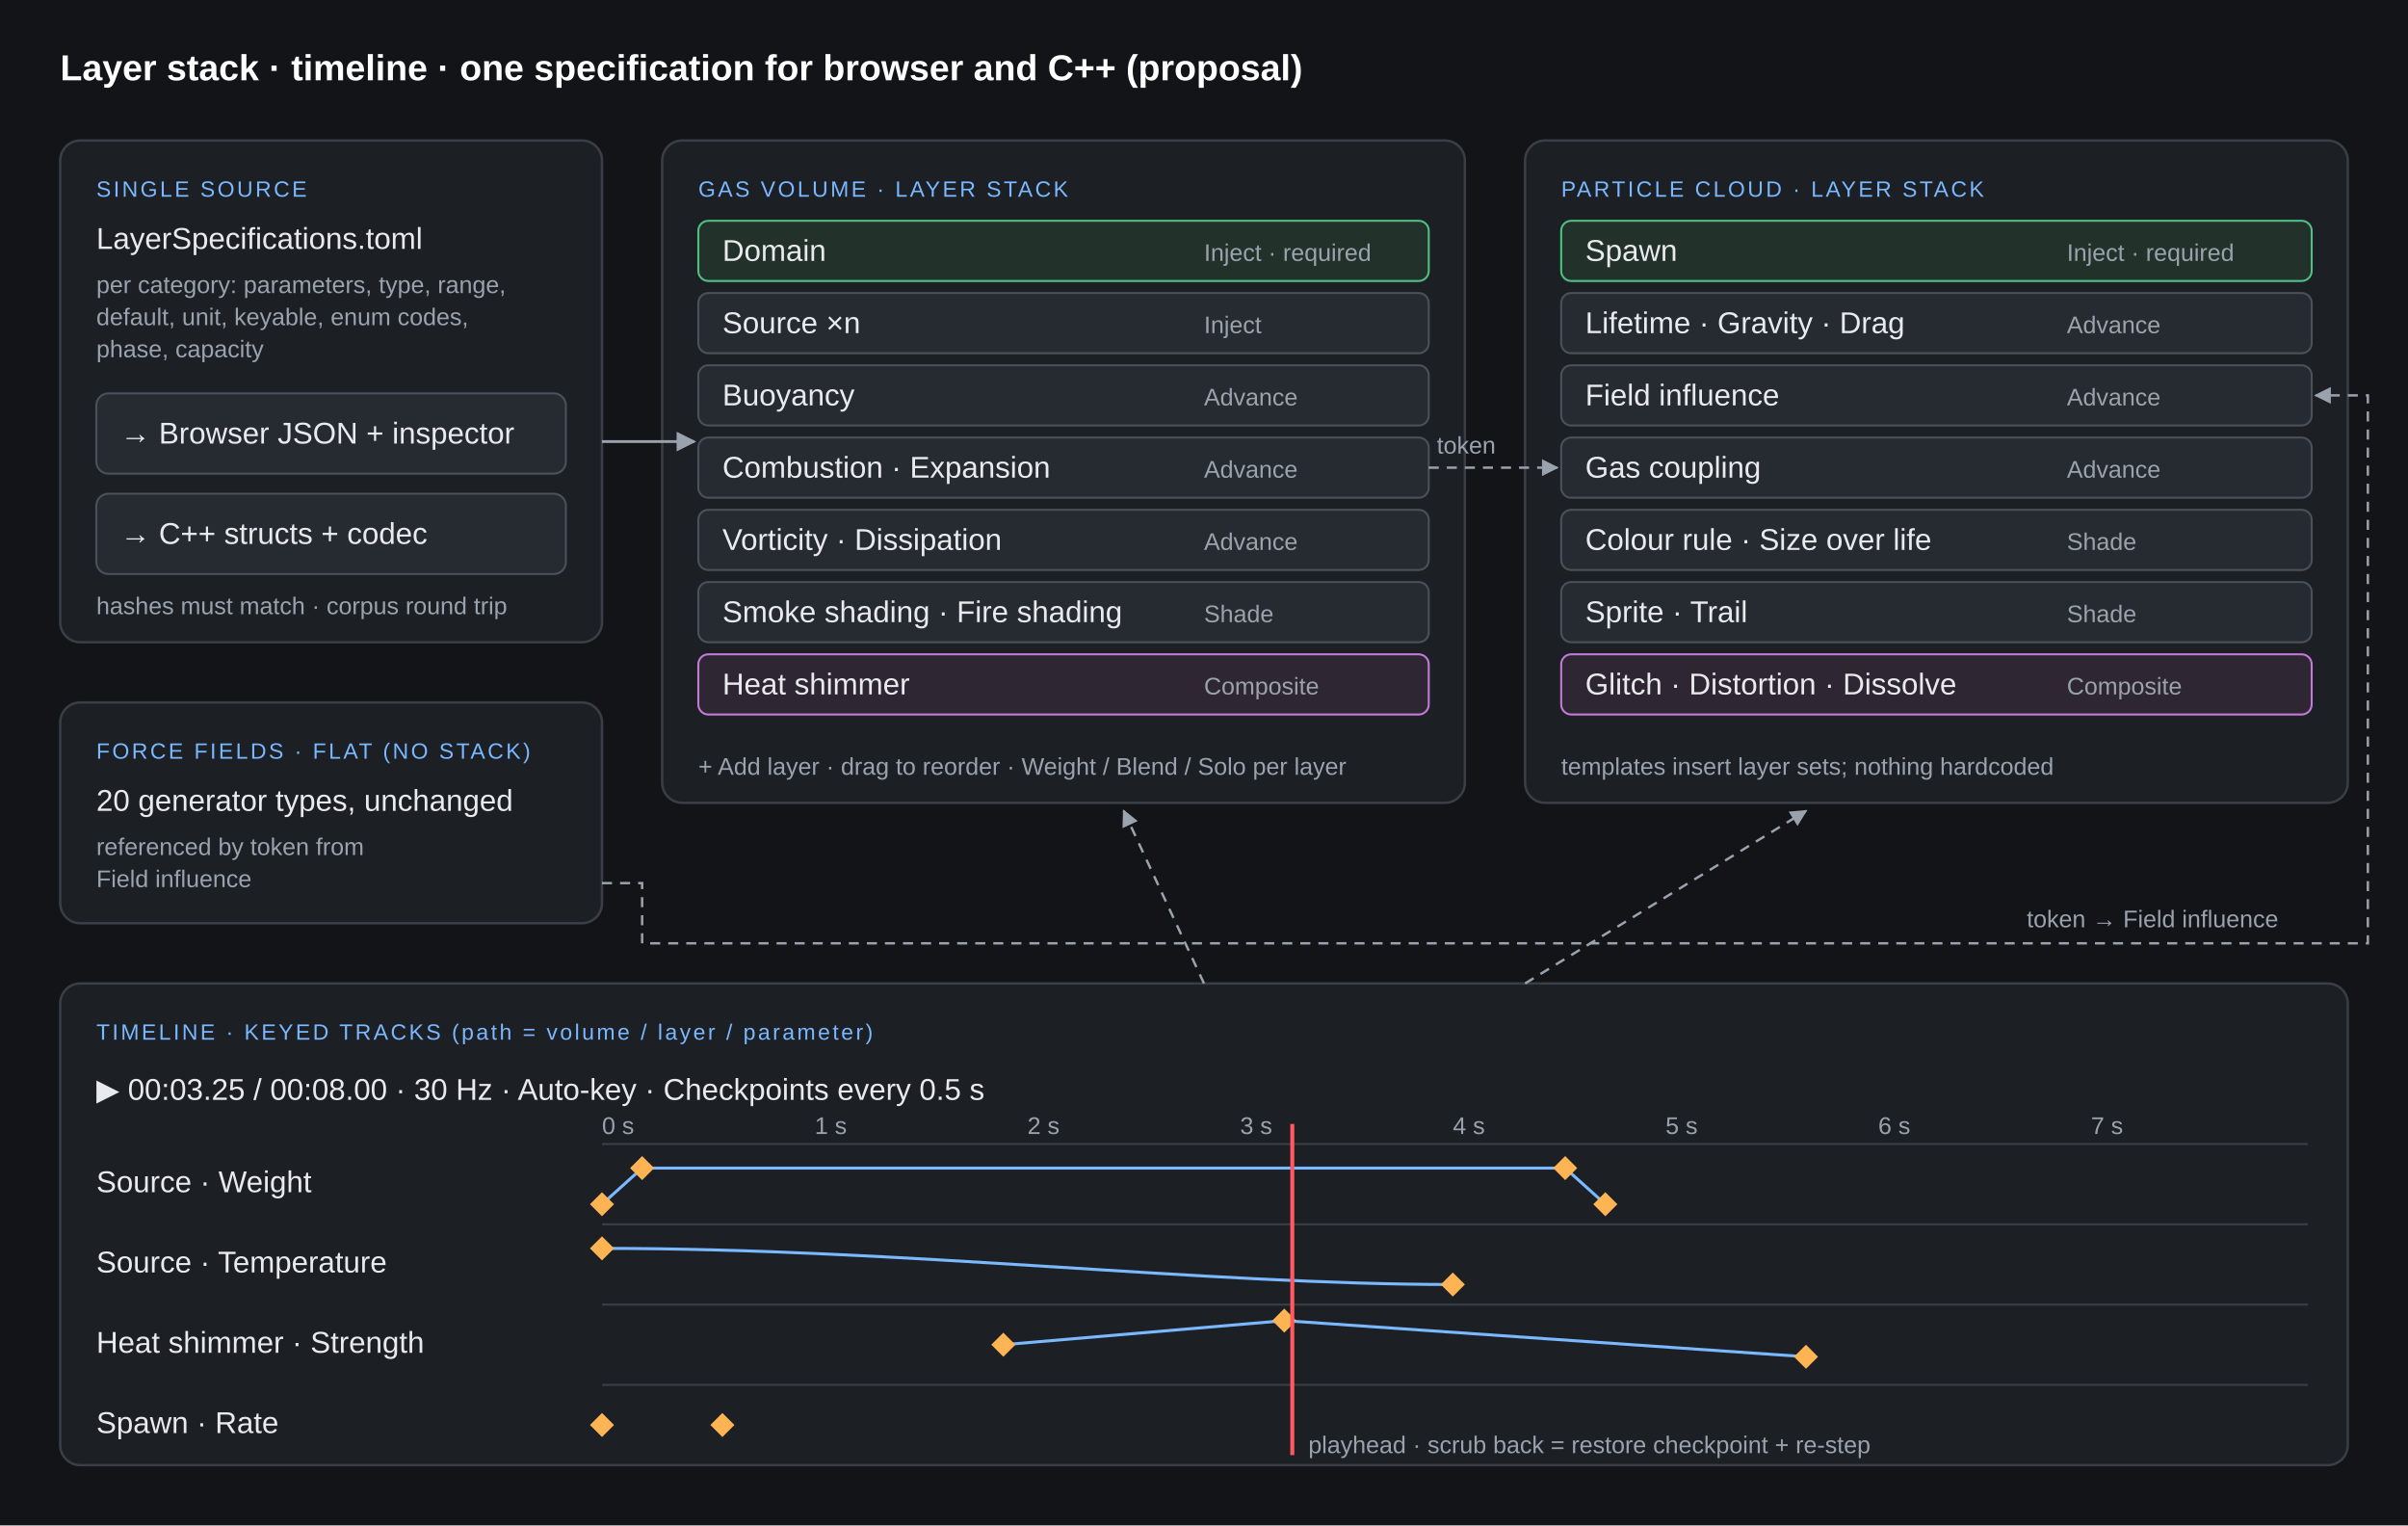
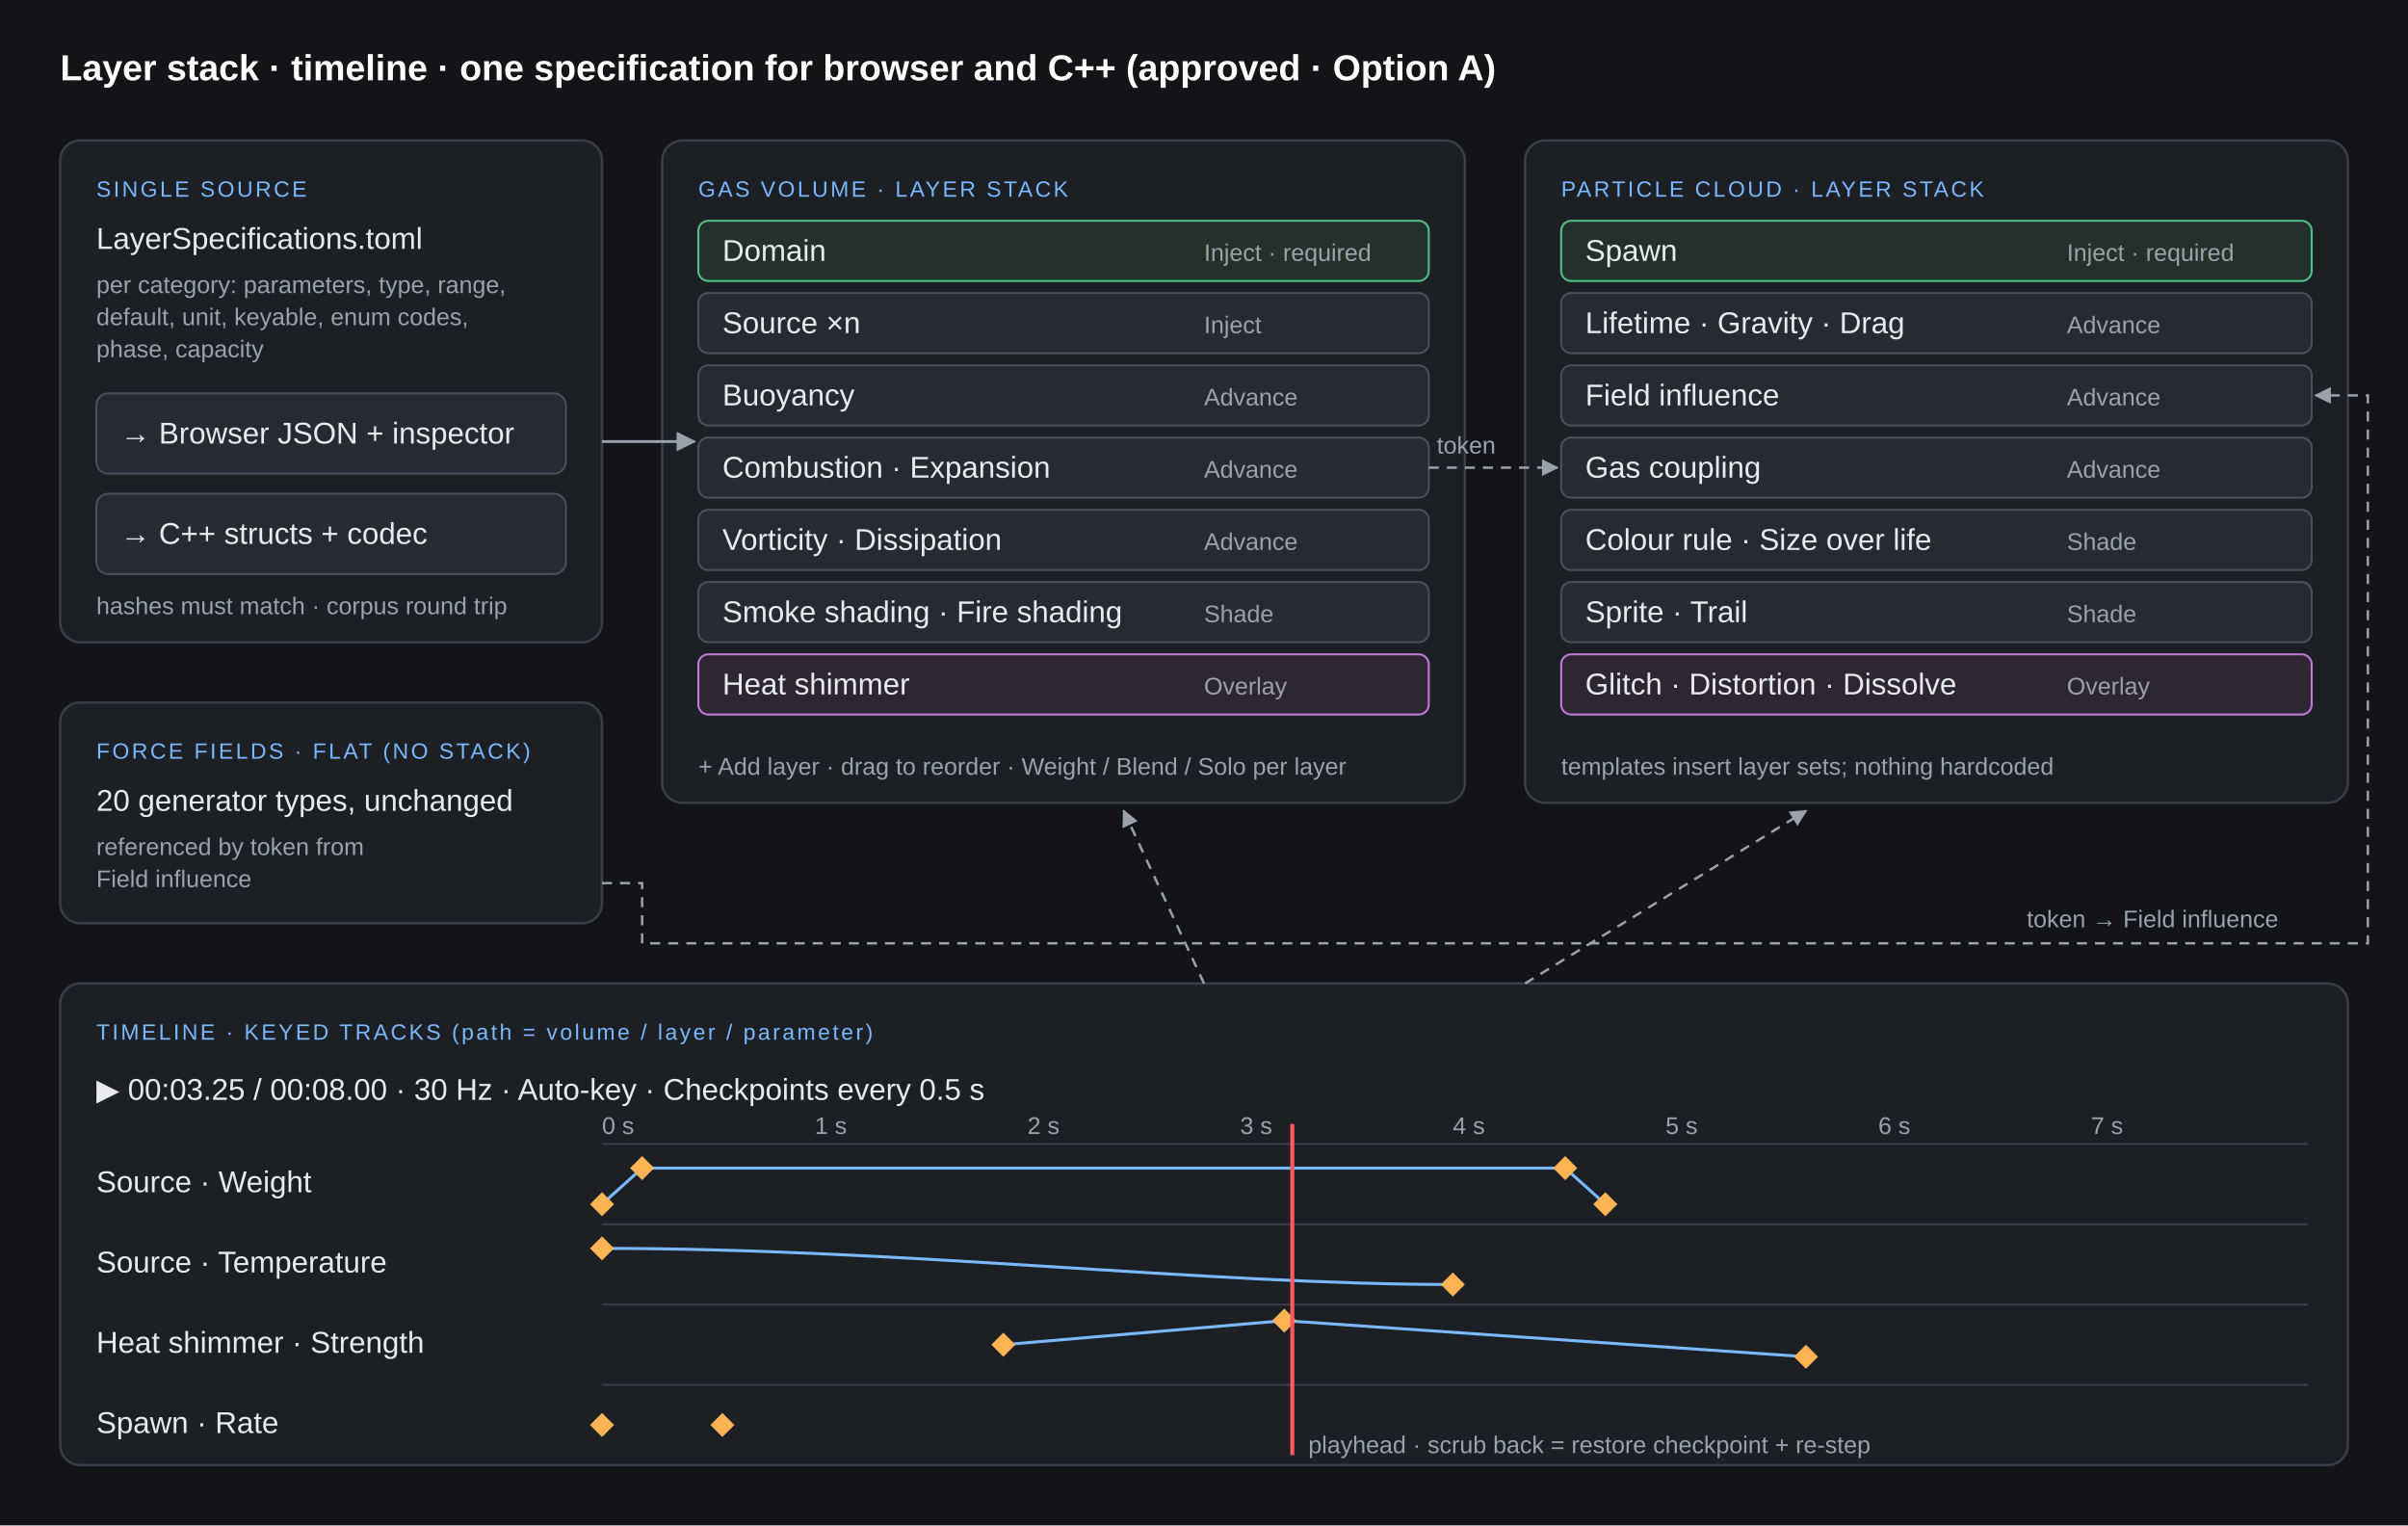
<svg xmlns="http://www.w3.org/2000/svg" viewBox="0 0 1200 760" font-family="DM Sans, Segoe UI, Arial, sans-serif">
  <defs>
    <marker id="arrow" viewBox="0 0 10 10" refX="9" refY="5" markerWidth="7" markerHeight="7" orient="auto-start-reverse">
      <path d="M0 0L10 5L0 10z" fill="#9aa3ad" />
    </marker>
    <style>
      .panel { fill: #1c1f24; stroke: #3a3f47; stroke-width: 1.2; }
      .layer { fill: #262a31; stroke: #4a515b; stroke-width: 1; }
      .req { fill: #22312a; stroke: #4fbf86; }
      .fx { fill: #2f2633; stroke: #c27ad8; }
      .t { fill: #e8eaed; font-size: 15px; }
      .s { fill: #9aa3ad; font-size: 12px; }
      .h { fill: #ffffff; font-size: 18px; font-weight: 600; }
      .c { fill: #7ab8ff; font-size: 11px; letter-spacing: 1.2px; }
      .line { stroke: #9aa3ad; stroke-width: 1.4; fill: none; marker-end: url(#arrow); }
      .dash { stroke: #9aa3ad; stroke-width: 1.2; fill: none; stroke-dasharray: 5 4; marker-end: url(#arrow); }
      .key { fill: #ffb454; }
    </style>
  </defs>
  <rect width="1200" height="760" fill="#121417" />
-   <text x="30" y="40" class="h">Layer stack · timeline · one specification for browser and C++  (proposal)</text>
+   <text x="30" y="40" class="h">Layer stack · timeline · one specification for browser and C++  (approved · Option A)</text>
  <rect x="30" y="70" width="270" height="250" rx="10" class="panel" />
  <text x="48" y="98" class="c">SINGLE SOURCE</text>
  <text x="48" y="124" class="t">LayerSpecifications.toml</text>
  <text x="48" y="146" class="s">per category: parameters, type, range,</text>
  <text x="48" y="162" class="s">default, unit, keyable, enum codes,</text>
  <text x="48" y="178" class="s">phase, capacity</text>
  <rect x="48" y="196" width="234" height="40" rx="6" class="layer" />
  <text x="60" y="221" class="t">→ Browser JSON + inspector</text>
  <rect x="48" y="246" width="234" height="40" rx="6" class="layer" />
  <text x="60" y="271" class="t">→ C++ structs + codec</text>
  <text x="48" y="306" class="s">hashes must match · corpus round trip</text>
  <rect x="330" y="70" width="400" height="330" rx="10" class="panel" />
  <text x="348" y="98" class="c">GAS VOLUME · LAYER STACK</text>
  <g>
    <rect x="348" y="110" width="364" height="30" rx="5" class="layer req" />
    <text x="360" y="130" class="t">Domain</text>
    <text x="600" y="130" class="s">Inject · required</text>
    <rect x="348" y="146" width="364" height="30" rx="5" class="layer" />
    <text x="360" y="166" class="t">Source ×n</text>
    <text x="600" y="166" class="s">Inject</text>
    <rect x="348" y="182" width="364" height="30" rx="5" class="layer" />
    <text x="360" y="202" class="t">Buoyancy</text>
    <text x="600" y="202" class="s">Advance</text>
    <rect x="348" y="218" width="364" height="30" rx="5" class="layer" />
    <text x="360" y="238" class="t">Combustion · Expansion</text>
    <text x="600" y="238" class="s">Advance</text>
    <rect x="348" y="254" width="364" height="30" rx="5" class="layer" />
    <text x="360" y="274" class="t">Vorticity · Dissipation</text>
    <text x="600" y="274" class="s">Advance</text>
    <rect x="348" y="290" width="364" height="30" rx="5" class="layer" />
    <text x="360" y="310" class="t">Smoke shading · Fire shading</text>
    <text x="600" y="310" class="s">Shade</text>
    <rect x="348" y="326" width="364" height="30" rx="5" class="layer fx" />
    <text x="360" y="346" class="t">Heat shimmer</text>
-     <text x="600" y="346" class="s">Composite</text>
+     <text x="600" y="346" class="s">Overlay</text>
  </g>
  <text x="348" y="386" class="s">+ Add layer · drag to reorder · Weight / Blend / Solo per layer</text>
  <rect x="760" y="70" width="410" height="330" rx="10" class="panel" />
  <text x="778" y="98" class="c">PARTICLE CLOUD · LAYER STACK</text>
  <g>
    <rect x="778" y="110" width="374" height="30" rx="5" class="layer req" />
    <text x="790" y="130" class="t">Spawn</text>
    <text x="1030" y="130" class="s">Inject · required</text>
    <rect x="778" y="146" width="374" height="30" rx="5" class="layer" />
    <text x="790" y="166" class="t">Lifetime · Gravity · Drag</text>
    <text x="1030" y="166" class="s">Advance</text>
    <rect x="778" y="182" width="374" height="30" rx="5" class="layer" />
    <text x="790" y="202" class="t">Field influence</text>
    <text x="1030" y="202" class="s">Advance</text>
    <rect x="778" y="218" width="374" height="30" rx="5" class="layer" />
    <text x="790" y="238" class="t">Gas coupling</text>
    <text x="1030" y="238" class="s">Advance</text>
    <rect x="778" y="254" width="374" height="30" rx="5" class="layer" />
    <text x="790" y="274" class="t">Colour rule · Size over life</text>
    <text x="1030" y="274" class="s">Shade</text>
    <rect x="778" y="290" width="374" height="30" rx="5" class="layer" />
    <text x="790" y="310" class="t">Sprite · Trail</text>
    <text x="1030" y="310" class="s">Shade</text>
    <rect x="778" y="326" width="374" height="30" rx="5" class="layer fx" />
    <text x="790" y="346" class="t">Glitch · Distortion · Dissolve</text>
-     <text x="1030" y="346" class="s">Composite</text>
+     <text x="1030" y="346" class="s">Overlay</text>
  </g>
  <text x="778" y="386" class="s">templates insert layer sets; nothing hardcoded</text>
  <rect x="30" y="350" width="270" height="110" rx="10" class="panel" />
  <text x="48" y="378" class="c">FORCE FIELDS · FLAT (NO STACK)</text>
  <text x="48" y="404" class="t">20 generator types, unchanged</text>
  <text x="48" y="426" class="s">referenced by token from</text>
  <text x="48" y="442" class="s">Field influence</text>
  <path d="M300 440 L 320 440 L 320 470 L 1180 470 L 1180 197 L 1154 197" class="dash" />
  <path d="M712 233 C 740 233, 750 233, 776 233" class="dash" />
  <text x="716" y="226" class="s">token</text>
  <path d="M300 220 L 346 220" class="line" />
  <rect x="30" y="490" width="1140" height="240" rx="10" class="panel" />
  <text x="48" y="518" class="c">TIMELINE · KEYED TRACKS (path = volume / layer / parameter)</text>
  <text x="48" y="548" class="t">▶ 00:03.25 / 00:08.00 · 30 Hz · Auto-key · Checkpoints every 0.5 s</text>
  <g stroke="#3a3f47">
    <line x1="300" y1="570" x2="1150" y2="570" />
    <line x1="300" y1="610" x2="1150" y2="610" />
    <line x1="300" y1="650" x2="1150" y2="650" />
    <line x1="300" y1="690" x2="1150" y2="690" />
  </g>
  <g class="s">
    <text x="300" y="565">0 s</text>
    <text x="406" y="565">1 s</text>
    <text x="512" y="565">2 s</text>
    <text x="618" y="565">3 s</text>
    <text x="724" y="565">4 s</text>
    <text x="830" y="565">5 s</text>
    <text x="936" y="565">6 s</text>
    <text x="1042" y="565">7 s</text>
  </g>
  <text x="48" y="594" class="t">Source · Weight</text>
  <text x="48" y="634" class="t">Source · Temperature</text>
  <text x="48" y="674" class="t">Heat shimmer · Strength</text>
  <text x="48" y="714" class="t">Spawn · Rate</text>
  <polyline points="300,600 320,582 780,582 800,600" fill="none" stroke="#7ab8ff" stroke-width="1.5" />
  <path d="M300 622 C 450 622, 600 640, 724 640" fill="none" stroke="#7ab8ff" stroke-width="1.5" />
  <path d="M500 670 L 640 658 L 900 676" fill="none" stroke="#7ab8ff" stroke-width="1.5" />
  <g class="key">
    <path d="M300 594 l6 6 -6 6 -6 -6z" />
    <path d="M320 576 l6 6 -6 6 -6 -6z" />
    <path d="M780 576 l6 6 -6 6 -6 -6z" />
    <path d="M800 594 l6 6 -6 6 -6 -6z" />
    <path d="M300 616 l6 6 -6 6 -6 -6z" />
    <path d="M724 634 l6 6 -6 6 -6 -6z" />
    <path d="M500 664 l6 6 -6 6 -6 -6z" />
    <path d="M640 652 l6 6 -6 6 -6 -6z" />
    <path d="M900 670 l6 6 -6 6 -6 -6z" />
    <path d="M300 704 l6 6 -6 6 -6 -6z" />
    <path d="M360 704 l6 6 -6 6 -6 -6z" />
  </g>
  <line x1="644" y1="560" x2="644" y2="725" stroke="#ff5a5f" stroke-width="2" />
  <text x="652" y="724" class="s">playhead · scrub back = restore checkpoint + re-step</text>
  <path d="M600 490 L 560 404" class="dash" />
  <text x="1010" y="462" class="s">token → Field influence</text>
  <path d="M760 490 L 900 404" class="dash" />
</svg>
